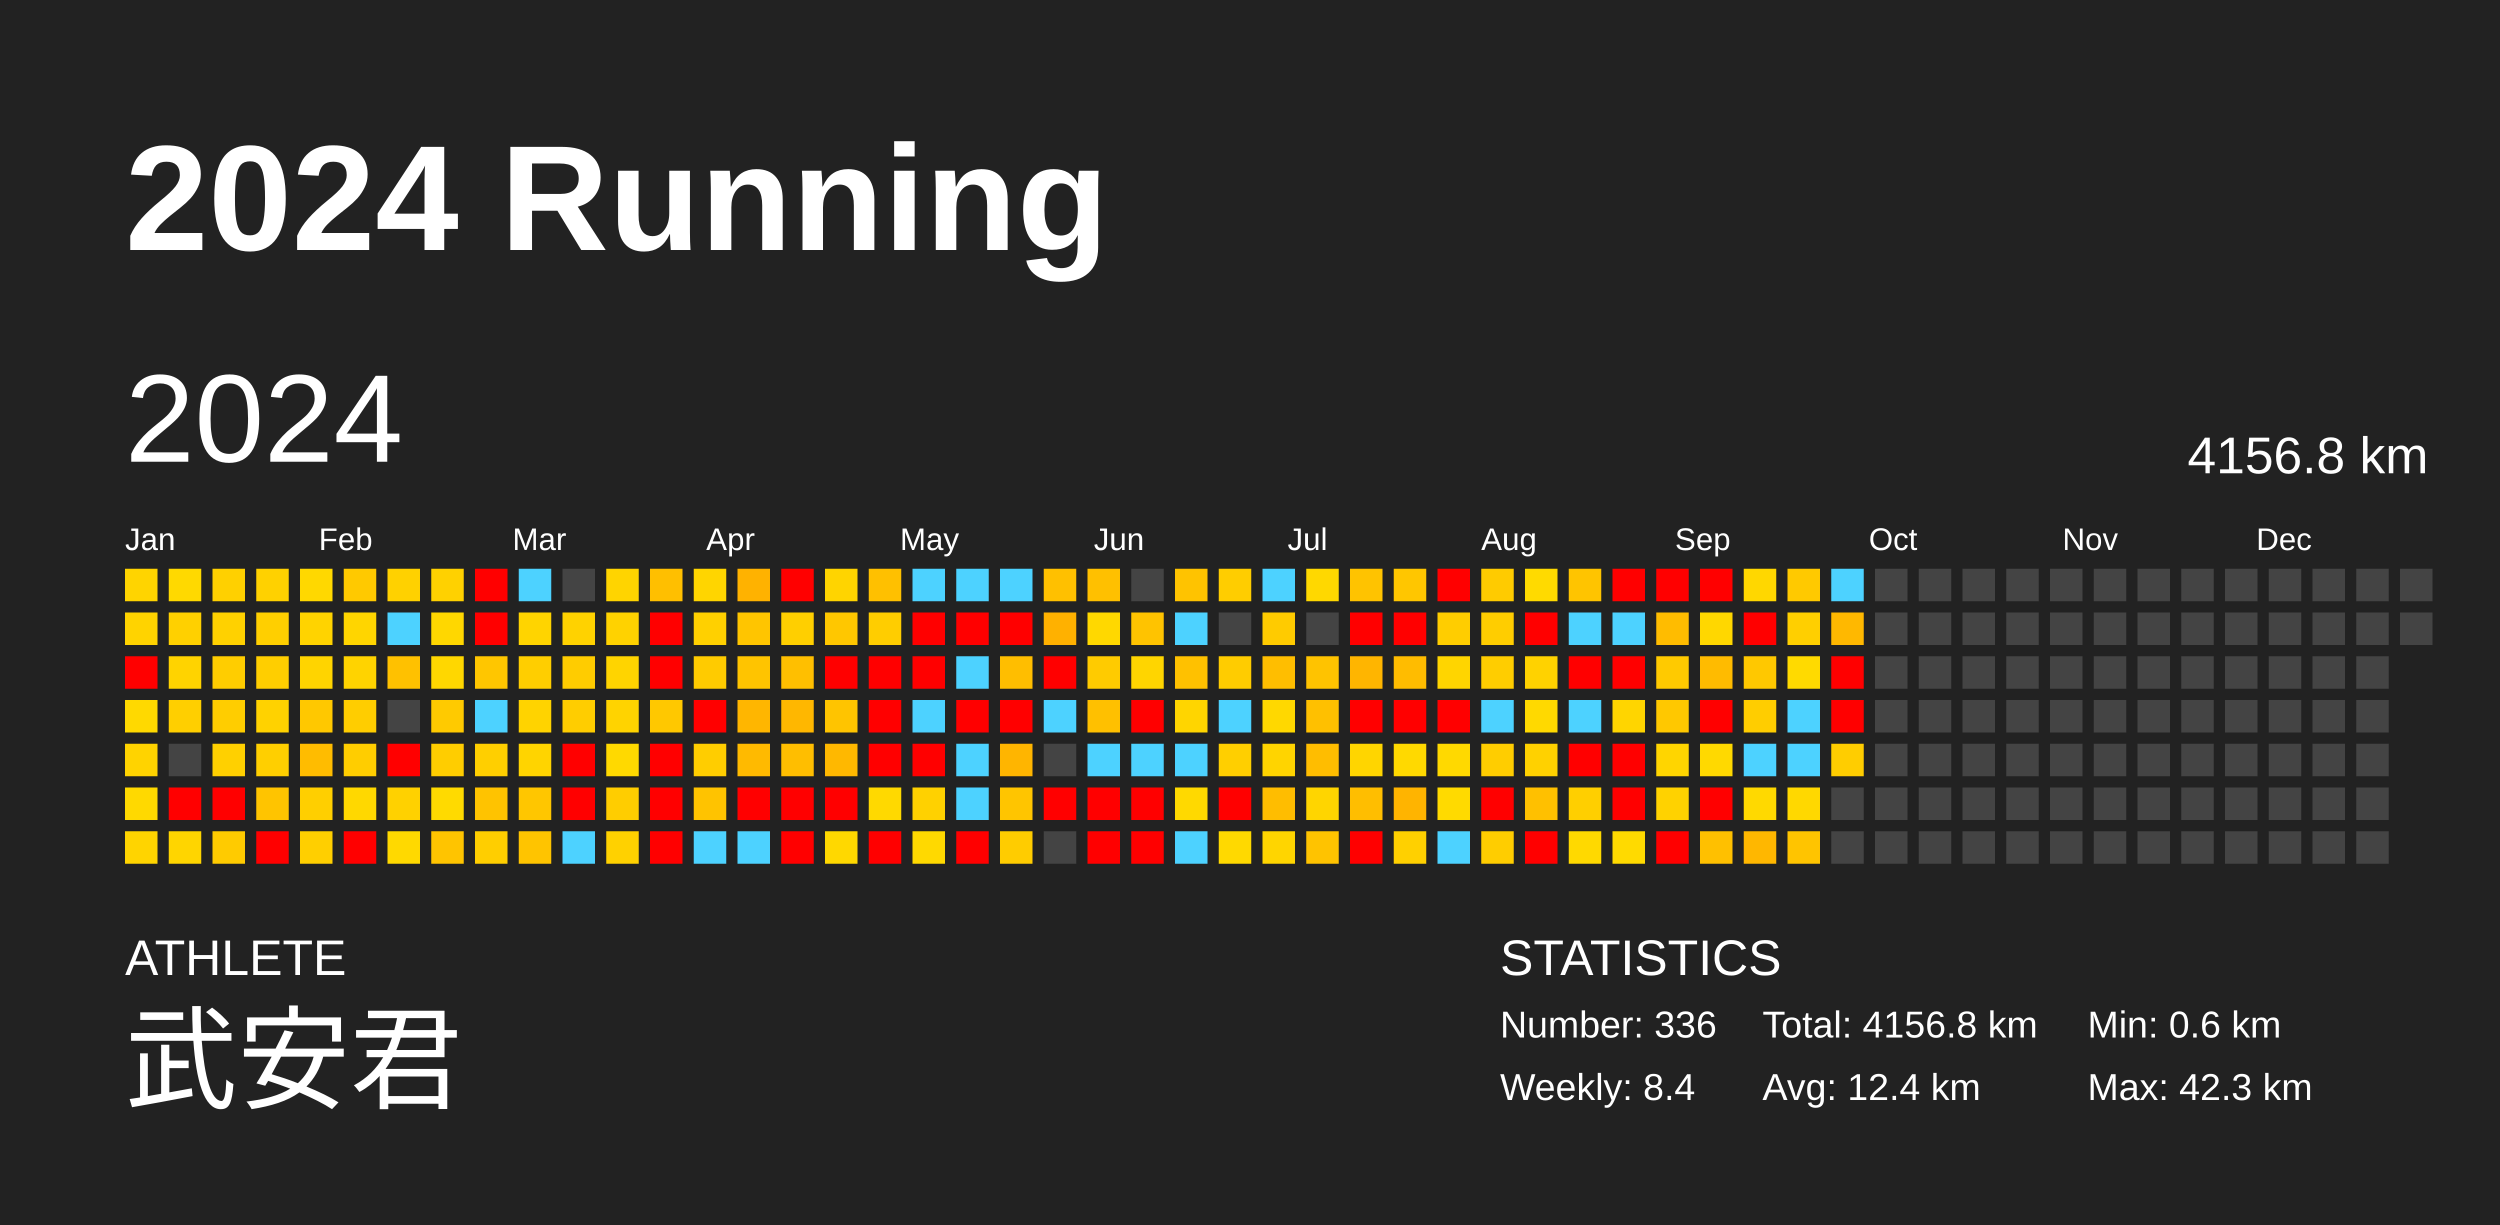
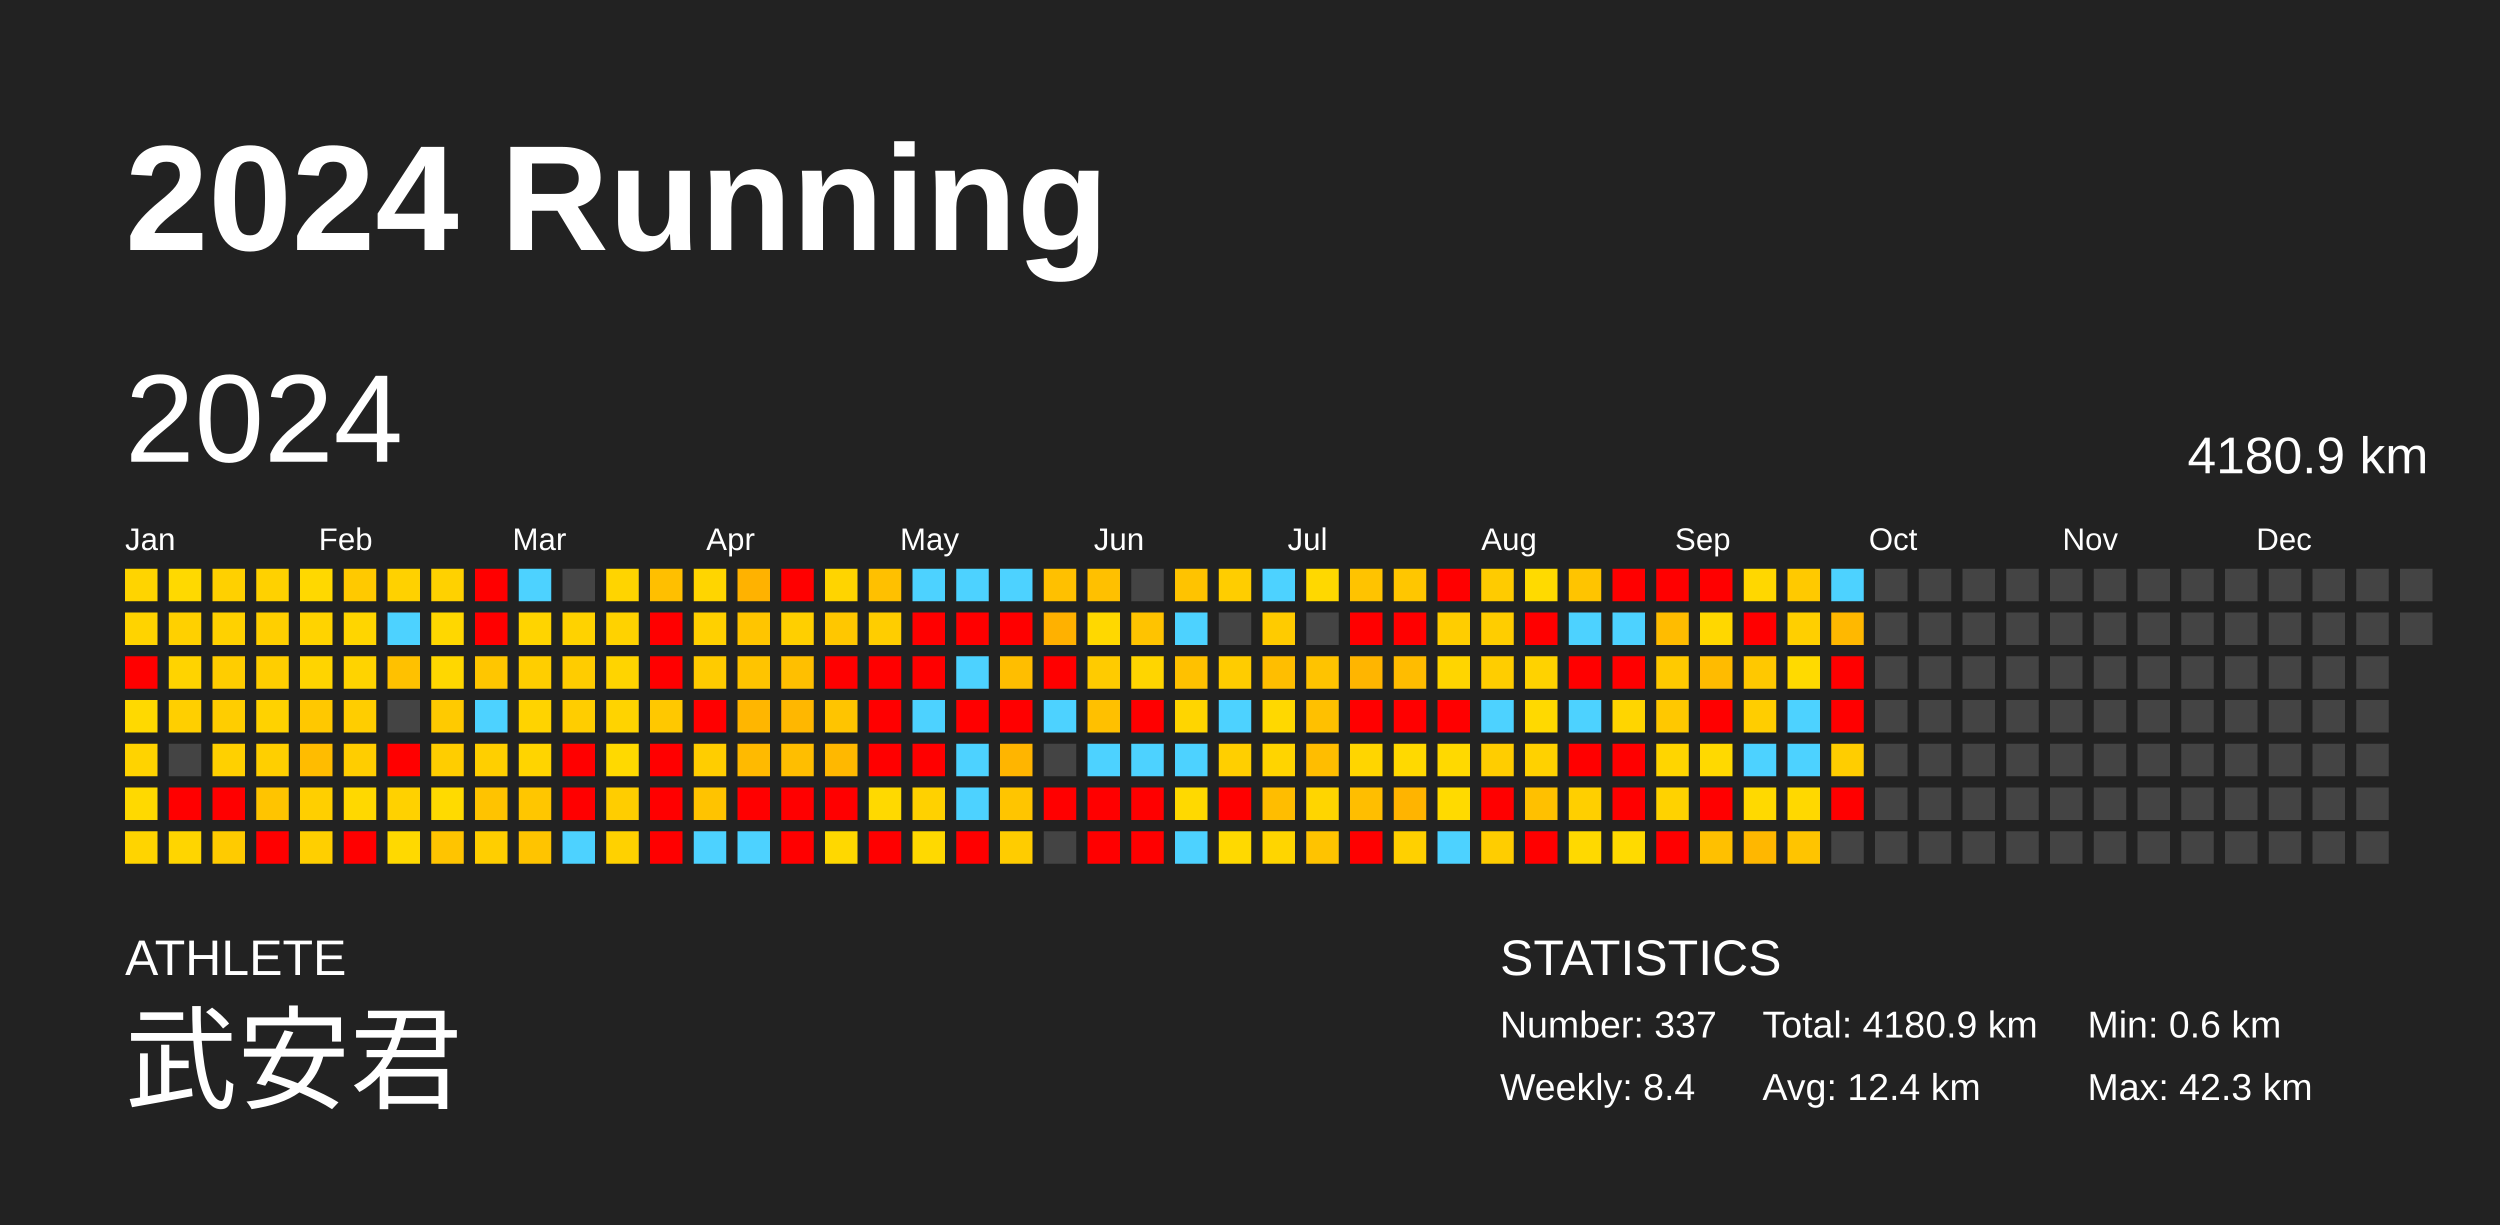
<svg xmlns="http://www.w3.org/2000/svg" baseProfile="full" height="98mm" version="1.1" viewBox="0,0,200,98" width="200mm">
  <defs />
  <rect fill="#222222" height="98" width="200" x="0" y="0" />
  <text fill="#FFFFFF" style="font-size:12px; font-family:Arial; font-weight:bold;" x="10" y="20">2024 Running</text>
  <text fill="#FFFFFF" style="font-size:4px; font-family:Arial" x="10" y="78">ATHLETE</text>
  <text fill="#FFFFFF" style="font-size:9px; font-family:Arial" x="10" y="88">武安君</text>
  <text fill="#FFFFFF" style="font-size:4px; font-family:Arial" x="120" y="78">STATISTICS</text>
-   <text fill="#FFFFFF" style="font-size:3px; font-family:Arial" x="120" y="83">Number: 336</text>
+   <text fill="#FFFFFF" style="font-size:3px; font-family:Arial" x="120" y="83">Number: 337</text>
  <text fill="#FFFFFF" style="font-size:3px; font-family:Arial" x="120" y="88">Weekly: 8.4</text>
-   <text fill="#FFFFFF" style="font-size:3px; font-family:Arial" x="141" y="83">Total: 4156.8 km</text>
+   <text fill="#FFFFFF" style="font-size:3px; font-family:Arial" x="141" y="83">Total: 4180.9 km</text>
  <text fill="#FFFFFF" style="font-size:3px; font-family:Arial" x="141" y="88">Avg: 12.4 km</text>
  <text fill="#FFFFFF" style="font-size:3px; font-family:Arial" x="167" y="83">Min: 0.6 km</text>
  <text fill="#FFFFFF" style="font-size:3px; font-family:Arial" x="167" y="88">Max: 42.3 km</text>
  <text dominant-baseline="hanging" fill="#FFFFFF" style="font-size:10.0px; font-family:Arial;" x="10" y="30">2024</text>
-   <text dominant-baseline="hanging" fill="#FFFFFF" style="font-size:4.125px; font-family:Arial;" x="175" y="35">4156.8 km</text>
+   <text dominant-baseline="hanging" fill="#FFFFFF" style="font-size:4.125px; font-family:Arial;" x="175" y="35">4180.9 km</text>
  <text fill="#FFFFFF" style="font-size:2.5px; font-family:Arial" x="10.0" y="44">Jan</text>
  <text fill="#FFFFFF" style="font-size:2.5px; font-family:Arial" x="25.5" y="44">Feb</text>
  <text fill="#FFFFFF" style="font-size:2.5px; font-family:Arial" x="41.0" y="44">Mar</text>
  <text fill="#FFFFFF" style="font-size:2.5px; font-family:Arial" x="56.5" y="44">Apr</text>
  <text fill="#FFFFFF" style="font-size:2.5px; font-family:Arial" x="72.0" y="44">May</text>
  <text fill="#FFFFFF" style="font-size:2.5px; font-family:Arial" x="87.5" y="44">Jun</text>
  <text fill="#FFFFFF" style="font-size:2.5px; font-family:Arial" x="103.0" y="44">Jul</text>
  <text fill="#FFFFFF" style="font-size:2.5px; font-family:Arial" x="118.5" y="44">Aug</text>
  <text fill="#FFFFFF" style="font-size:2.5px; font-family:Arial" x="134.0" y="44">Sep</text>
  <text fill="#FFFFFF" style="font-size:2.5px; font-family:Arial" x="149.5" y="44">Oct</text>
  <text fill="#FFFFFF" style="font-size:2.5px; font-family:Arial" x="165.0" y="44">Nov</text>
  <text fill="#FFFFFF" style="font-size:2.5px; font-family:Arial" x="180.5" y="44">Dec</text>
  <rect fill="#ffd400" height="2.6" width="2.6" x="10.0" y="45.5" />
  <rect fill="#ffd300" height="2.6" width="2.6" x="10.0" y="49.0" />
  <rect fill="red" height="2.6" width="2.6" x="10.0" y="52.5" />
  <rect fill="#ffd900" height="2.6" width="2.6" x="10.0" y="56.0" />
  <rect fill="#ffd300" height="2.6" width="2.6" x="10.0" y="59.5" />
  <rect fill="#ffd900" height="2.6" width="2.6" x="10.0" y="63.0" />
  <rect fill="#ffd400" height="2.6" width="2.6" x="10.0" y="66.5" />
  <rect fill="#ffd900" height="2.6" width="2.6" x="13.5" y="45.5" />
  <rect fill="#ffd000" height="2.6" width="2.6" x="13.5" y="49.0" />
  <rect fill="#ffd300" height="2.6" width="2.6" x="13.5" y="52.5" />
  <rect fill="#ffcf00" height="2.6" width="2.6" x="13.5" y="56.0" />
  <rect fill="#444444" height="2.6" width="2.6" x="13.5" y="59.5" />
  <rect fill="red" height="2.6" width="2.6" x="13.5" y="63.0" />
  <rect fill="#ffd500" height="2.6" width="2.6" x="13.5" y="66.5" />
  <rect fill="#ffd000" height="2.6" width="2.6" x="17.0" y="45.5" />
  <rect fill="#ffd100" height="2.6" width="2.6" x="17.0" y="49.0" />
  <rect fill="#ffcd00" height="2.6" width="2.6" x="17.0" y="52.5" />
  <rect fill="#ffcd00" height="2.6" width="2.6" x="17.0" y="56.0" />
  <rect fill="#ffd000" height="2.6" width="2.6" x="17.0" y="59.5" />
  <rect fill="red" height="2.6" width="2.6" x="17.0" y="63.0" />
  <rect fill="#ffcb00" height="2.6" width="2.6" x="17.0" y="66.5" />
  <rect fill="#ffd100" height="2.6" width="2.6" x="20.5" y="45.5" />
  <rect fill="#ffcf00" height="2.6" width="2.6" x="20.5" y="49.0" />
  <rect fill="#ffce00" height="2.6" width="2.6" x="20.5" y="52.5" />
  <rect fill="#ffd200" height="2.6" width="2.6" x="20.5" y="56.0" />
  <rect fill="#ffcf00" height="2.6" width="2.6" x="20.5" y="59.5" />
  <rect fill="#ffc400" height="2.6" width="2.6" x="20.5" y="63.0" />
  <rect fill="red" height="2.6" width="2.6" x="20.5" y="66.5" />
  <rect fill="#ffd800" height="2.6" width="2.6" x="24.0" y="45.5" />
  <rect fill="#ffd300" height="2.6" width="2.6" x="24.0" y="49.0" />
  <rect fill="#ffd400" height="2.6" width="2.6" x="24.0" y="52.5" />
  <rect fill="#ffc800" height="2.6" width="2.6" x="24.0" y="56.0" />
  <rect fill="#ffbc00" height="2.6" width="2.6" x="24.0" y="59.5" />
  <rect fill="#ffcf00" height="2.6" width="2.6" x="24.0" y="63.0" />
  <rect fill="#ffcf00" height="2.6" width="2.6" x="24.0" y="66.5" />
  <rect fill="#ffc900" height="2.6" width="2.6" x="27.5" y="45.5" />
  <rect fill="#ffd500" height="2.6" width="2.6" x="27.5" y="49.0" />
  <rect fill="#ffd300" height="2.6" width="2.6" x="27.5" y="52.5" />
  <rect fill="#ffcd00" height="2.6" width="2.6" x="27.5" y="56.0" />
  <rect fill="#ffcd00" height="2.6" width="2.6" x="27.5" y="59.5" />
  <rect fill="#ffd800" height="2.6" width="2.6" x="27.5" y="63.0" />
  <rect fill="red" height="2.6" width="2.6" x="27.5" y="66.5" />
  <rect fill="#ffd100" height="2.6" width="2.6" x="31.0" y="45.5" />
  <rect fill="#4dd2ff" height="2.6" width="2.6" x="31.0" y="49.0" />
  <rect fill="#ffc100" height="2.6" width="2.6" x="31.0" y="52.5" />
  <rect fill="#444444" height="2.6" width="2.6" x="31.0" y="56.0" />
  <rect fill="red" height="2.6" width="2.6" x="31.0" y="59.5" />
  <rect fill="#ffd100" height="2.6" width="2.6" x="31.0" y="63.0" />
  <rect fill="#ffd900" height="2.6" width="2.6" x="31.0" y="66.5" />
  <rect fill="#ffd100" height="2.6" width="2.6" x="34.5" y="45.5" />
  <rect fill="#ffd700" height="2.6" width="2.6" x="34.5" y="49.0" />
  <rect fill="#ffd700" height="2.6" width="2.6" x="34.5" y="52.5" />
  <rect fill="#ffca00" height="2.6" width="2.6" x="34.5" y="56.0" />
  <rect fill="#ffcd00" height="2.6" width="2.6" x="34.5" y="59.5" />
  <rect fill="#ffda00" height="2.6" width="2.6" x="34.5" y="63.0" />
  <rect fill="#ffc400" height="2.6" width="2.6" x="34.5" y="66.5" />
  <rect fill="red" height="2.6" width="2.6" x="38.0" y="45.5" />
  <rect fill="red" height="2.6" width="2.6" x="38.0" y="49.0" />
  <rect fill="#ffc600" height="2.6" width="2.6" x="38.0" y="52.5" />
  <rect fill="#4dd2ff" height="2.6" width="2.6" x="38.0" y="56.0" />
  <rect fill="#ffcf00" height="2.6" width="2.6" x="38.0" y="59.5" />
  <rect fill="#ffc300" height="2.6" width="2.6" x="38.0" y="63.0" />
  <rect fill="#ffce00" height="2.6" width="2.6" x="38.0" y="66.5" />
  <rect fill="#4dd2ff" height="2.6" width="2.6" x="41.5" y="45.5" />
  <rect fill="#ffd400" height="2.6" width="2.6" x="41.5" y="49.0" />
  <rect fill="#ffce00" height="2.6" width="2.6" x="41.5" y="52.5" />
  <rect fill="#ffd300" height="2.6" width="2.6" x="41.5" y="56.0" />
  <rect fill="#ffd400" height="2.6" width="2.6" x="41.5" y="59.5" />
  <rect fill="#ffc600" height="2.6" width="2.6" x="41.5" y="63.0" />
  <rect fill="#ffc400" height="2.6" width="2.6" x="41.5" y="66.5" />
  <rect fill="#444444" height="2.6" width="2.6" x="45.0" y="45.5" />
  <rect fill="#ffd200" height="2.6" width="2.6" x="45.0" y="49.0" />
  <rect fill="#ffcc00" height="2.6" width="2.6" x="45.0" y="52.5" />
  <rect fill="#ffcd00" height="2.6" width="2.6" x="45.0" y="56.0" />
  <rect fill="red" height="2.6" width="2.6" x="45.0" y="59.5" />
  <rect fill="red" height="2.6" width="2.6" x="45.0" y="63.0" />
  <rect fill="#4dd2ff" height="2.6" width="2.6" x="45.0" y="66.5" />
  <rect fill="#ffd400" height="2.6" width="2.6" x="48.5" y="45.5" />
  <rect fill="#ffd200" height="2.6" width="2.6" x="48.5" y="49.0" />
  <rect fill="#ffd400" height="2.6" width="2.6" x="48.5" y="52.5" />
  <rect fill="#ffd300" height="2.6" width="2.6" x="48.5" y="56.0" />
  <rect fill="#ffd900" height="2.6" width="2.6" x="48.5" y="59.5" />
  <rect fill="#ffcd00" height="2.6" width="2.6" x="48.5" y="63.0" />
  <rect fill="#ffd100" height="2.6" width="2.6" x="48.5" y="66.5" />
  <rect fill="#ffbf00" height="2.6" width="2.6" x="52.0" y="45.5" />
  <rect fill="red" height="2.6" width="2.6" x="52.0" y="49.0" />
  <rect fill="red" height="2.6" width="2.6" x="52.0" y="52.5" />
  <rect fill="#ffc800" height="2.6" width="2.6" x="52.0" y="56.0" />
  <rect fill="red" height="2.6" width="2.6" x="52.0" y="59.5" />
  <rect fill="red" height="2.6" width="2.6" x="52.0" y="63.0" />
  <rect fill="red" height="2.6" width="2.6" x="52.0" y="66.5" />
  <rect fill="#ffd500" height="2.6" width="2.6" x="55.5" y="45.5" />
  <rect fill="#ffd000" height="2.6" width="2.6" x="55.5" y="49.0" />
  <rect fill="#ffcb00" height="2.6" width="2.6" x="55.5" y="52.5" />
  <rect fill="red" height="2.6" width="2.6" x="55.5" y="56.0" />
  <rect fill="#ffcd00" height="2.6" width="2.6" x="55.5" y="59.5" />
  <rect fill="#ffc300" height="2.6" width="2.6" x="55.5" y="63.0" />
  <rect fill="#4dd2ff" height="2.6" width="2.6" x="55.5" y="66.5" />
  <rect fill="#ffb200" height="2.6" width="2.6" x="59.0" y="45.5" />
  <rect fill="#ffc500" height="2.6" width="2.6" x="59.0" y="49.0" />
  <rect fill="#ffc400" height="2.6" width="2.6" x="59.0" y="52.5" />
  <rect fill="#ffb600" height="2.6" width="2.6" x="59.0" y="56.0" />
  <rect fill="#ffba00" height="2.6" width="2.6" x="59.0" y="59.5" />
  <rect fill="red" height="2.6" width="2.6" x="59.0" y="63.0" />
  <rect fill="#4dd2ff" height="2.6" width="2.6" x="59.0" y="66.5" />
  <rect fill="red" height="2.6" width="2.6" x="62.5" y="45.5" />
  <rect fill="#ffcf00" height="2.6" width="2.6" x="62.5" y="49.0" />
  <rect fill="#ffbf00" height="2.6" width="2.6" x="62.5" y="52.5" />
  <rect fill="#ffb700" height="2.6" width="2.6" x="62.5" y="56.0" />
  <rect fill="#ffbe00" height="2.6" width="2.6" x="62.5" y="59.5" />
  <rect fill="red" height="2.6" width="2.6" x="62.5" y="63.0" />
  <rect fill="red" height="2.6" width="2.6" x="62.5" y="66.5" />
  <rect fill="#ffd400" height="2.6" width="2.6" x="66.0" y="45.5" />
  <rect fill="#ffc700" height="2.6" width="2.6" x="66.0" y="49.0" />
  <rect fill="red" height="2.6" width="2.6" x="66.0" y="52.5" />
  <rect fill="#ffc400" height="2.6" width="2.6" x="66.0" y="56.0" />
  <rect fill="#ffb800" height="2.6" width="2.6" x="66.0" y="59.5" />
  <rect fill="red" height="2.6" width="2.6" x="66.0" y="63.0" />
  <rect fill="#ffd800" height="2.6" width="2.6" x="66.0" y="66.5" />
  <rect fill="#ffc000" height="2.6" width="2.6" x="69.5" y="45.5" />
  <rect fill="#ffcd00" height="2.6" width="2.6" x="69.5" y="49.0" />
  <rect fill="red" height="2.6" width="2.6" x="69.5" y="52.5" />
  <rect fill="red" height="2.6" width="2.6" x="69.5" y="56.0" />
  <rect fill="red" height="2.6" width="2.6" x="69.5" y="59.5" />
  <rect fill="#ffd900" height="2.6" width="2.6" x="69.5" y="63.0" />
  <rect fill="red" height="2.6" width="2.6" x="69.5" y="66.5" />
  <rect fill="#4dd2ff" height="2.6" width="2.6" x="73.0" y="45.5" />
  <rect fill="red" height="2.6" width="2.6" x="73.0" y="49.0" />
  <rect fill="red" height="2.6" width="2.6" x="73.0" y="52.5" />
  <rect fill="#4dd2ff" height="2.6" width="2.6" x="73.0" y="56.0" />
  <rect fill="red" height="2.6" width="2.6" x="73.0" y="59.5" />
  <rect fill="#ffd100" height="2.6" width="2.6" x="73.0" y="63.0" />
  <rect fill="#ffd900" height="2.6" width="2.6" x="73.0" y="66.5" />
  <rect fill="#4dd2ff" height="2.6" width="2.6" x="76.5" y="45.5" />
  <rect fill="red" height="2.6" width="2.6" x="76.5" y="49.0" />
  <rect fill="#4dd2ff" height="2.6" width="2.6" x="76.5" y="52.5" />
  <rect fill="red" height="2.6" width="2.6" x="76.5" y="56.0" />
  <rect fill="#4dd2ff" height="2.6" width="2.6" x="76.5" y="59.5" />
  <rect fill="#4dd2ff" height="2.6" width="2.6" x="76.5" y="63.0" />
  <rect fill="red" height="2.6" width="2.6" x="76.5" y="66.5" />
  <rect fill="#4dd2ff" height="2.6" width="2.6" x="80.0" y="45.5" />
  <rect fill="red" height="2.6" width="2.6" x="80.0" y="49.0" />
  <rect fill="#ffbe00" height="2.6" width="2.6" x="80.0" y="52.5" />
  <rect fill="red" height="2.6" width="2.6" x="80.0" y="56.0" />
  <rect fill="#ffb500" height="2.6" width="2.6" x="80.0" y="59.5" />
  <rect fill="#ffc500" height="2.6" width="2.6" x="80.0" y="63.0" />
  <rect fill="#ffcc00" height="2.6" width="2.6" x="80.0" y="66.5" />
  <rect fill="#ffc000" height="2.6" width="2.6" x="83.5" y="45.5" />
  <rect fill="#ffb100" height="2.6" width="2.6" x="83.5" y="49.0" />
  <rect fill="red" height="2.6" width="2.6" x="83.5" y="52.5" />
  <rect fill="#4dd2ff" height="2.6" width="2.6" x="83.5" y="56.0" />
  <rect fill="#444444" height="2.6" width="2.6" x="83.5" y="59.5" />
  <rect fill="red" height="2.6" width="2.6" x="83.5" y="63.0" />
  <rect fill="#444444" height="2.6" width="2.6" x="83.5" y="66.5" />
  <rect fill="#ffc000" height="2.6" width="2.6" x="87.0" y="45.5" />
  <rect fill="#ffd800" height="2.6" width="2.6" x="87.0" y="49.0" />
  <rect fill="#ffcb00" height="2.6" width="2.6" x="87.0" y="52.5" />
  <rect fill="#ffc000" height="2.6" width="2.6" x="87.0" y="56.0" />
  <rect fill="#4dd2ff" height="2.6" width="2.6" x="87.0" y="59.5" />
  <rect fill="red" height="2.6" width="2.6" x="87.0" y="63.0" />
  <rect fill="red" height="2.6" width="2.6" x="87.0" y="66.5" />
  <rect fill="#444444" height="2.6" width="2.6" x="90.5" y="45.5" />
  <rect fill="#ffc300" height="2.6" width="2.6" x="90.5" y="49.0" />
  <rect fill="#ffd500" height="2.6" width="2.6" x="90.5" y="52.5" />
  <rect fill="red" height="2.6" width="2.6" x="90.5" y="56.0" />
  <rect fill="#4dd2ff" height="2.6" width="2.6" x="90.5" y="59.5" />
  <rect fill="red" height="2.6" width="2.6" x="90.5" y="63.0" />
  <rect fill="red" height="2.6" width="2.6" x="90.5" y="66.5" />
  <rect fill="#ffc300" height="2.6" width="2.6" x="94.0" y="45.5" />
  <rect fill="#4dd2ff" height="2.6" width="2.6" x="94.0" y="49.0" />
  <rect fill="#ffc100" height="2.6" width="2.6" x="94.0" y="52.5" />
  <rect fill="#ffd500" height="2.6" width="2.6" x="94.0" y="56.0" />
  <rect fill="#4dd2ff" height="2.6" width="2.6" x="94.0" y="59.5" />
  <rect fill="#ffd900" height="2.6" width="2.6" x="94.0" y="63.0" />
  <rect fill="#4dd2ff" height="2.6" width="2.6" x="94.0" y="66.5" />
  <rect fill="#ffcd00" height="2.6" width="2.6" x="97.5" y="45.5" />
  <rect fill="#444444" height="2.6" width="2.6" x="97.5" y="49.0" />
  <rect fill="#ffcc00" height="2.6" width="2.6" x="97.5" y="52.5" />
  <rect fill="#4dd2ff" height="2.6" width="2.6" x="97.5" y="56.0" />
  <rect fill="#ffcf00" height="2.6" width="2.6" x="97.5" y="59.5" />
  <rect fill="red" height="2.6" width="2.6" x="97.5" y="63.0" />
  <rect fill="#ffd900" height="2.6" width="2.6" x="97.5" y="66.5" />
  <rect fill="#4dd2ff" height="2.6" width="2.6" x="101.0" y="45.5" />
  <rect fill="#ffcb00" height="2.6" width="2.6" x="101.0" y="49.0" />
  <rect fill="#ffbe00" height="2.6" width="2.6" x="101.0" y="52.5" />
  <rect fill="#ffd800" height="2.6" width="2.6" x="101.0" y="56.0" />
  <rect fill="#ffd400" height="2.6" width="2.6" x="101.0" y="59.5" />
  <rect fill="#ffbd00" height="2.6" width="2.6" x="101.0" y="63.0" />
  <rect fill="#ffd500" height="2.6" width="2.6" x="101.0" y="66.5" />
  <rect fill="#ffd800" height="2.6" width="2.6" x="104.5" y="45.5" />
  <rect fill="#444444" height="2.6" width="2.6" x="104.5" y="49.0" />
  <rect fill="#ffc300" height="2.6" width="2.6" x="104.5" y="52.5" />
  <rect fill="#ffc000" height="2.6" width="2.6" x="104.5" y="56.0" />
  <rect fill="#ffbd00" height="2.6" width="2.6" x="104.5" y="59.5" />
  <rect fill="#ffd500" height="2.6" width="2.6" x="104.5" y="63.0" />
  <rect fill="#ffc300" height="2.6" width="2.6" x="104.5" y="66.5" />
  <rect fill="#ffc300" height="2.6" width="2.6" x="108.0" y="45.5" />
  <rect fill="red" height="2.6" width="2.6" x="108.0" y="49.0" />
  <rect fill="#ffb500" height="2.6" width="2.6" x="108.0" y="52.5" />
  <rect fill="red" height="2.6" width="2.6" x="108.0" y="56.0" />
  <rect fill="#ffd500" height="2.6" width="2.6" x="108.0" y="59.5" />
  <rect fill="#ffbe00" height="2.6" width="2.6" x="108.0" y="63.0" />
  <rect fill="red" height="2.6" width="2.6" x="108.0" y="66.5" />
  <rect fill="#ffc600" height="2.6" width="2.6" x="111.5" y="45.5" />
  <rect fill="red" height="2.6" width="2.6" x="111.5" y="49.0" />
  <rect fill="#ffbc00" height="2.6" width="2.6" x="111.5" y="52.5" />
  <rect fill="red" height="2.6" width="2.6" x="111.5" y="56.0" />
  <rect fill="#ffd900" height="2.6" width="2.6" x="111.5" y="59.5" />
  <rect fill="#ffb400" height="2.6" width="2.6" x="111.5" y="63.0" />
  <rect fill="#ffd000" height="2.6" width="2.6" x="111.5" y="66.5" />
  <rect fill="red" height="2.6" width="2.6" x="115.0" y="45.5" />
  <rect fill="#ffcd00" height="2.6" width="2.6" x="115.0" y="49.0" />
  <rect fill="#ffd500" height="2.6" width="2.6" x="115.0" y="52.5" />
  <rect fill="red" height="2.6" width="2.6" x="115.0" y="56.0" />
  <rect fill="#ffd900" height="2.6" width="2.6" x="115.0" y="59.5" />
  <rect fill="#ffda00" height="2.6" width="2.6" x="115.0" y="63.0" />
  <rect fill="#4dd2ff" height="2.6" width="2.6" x="115.0" y="66.5" />
  <rect fill="#ffcb00" height="2.6" width="2.6" x="118.5" y="45.5" />
  <rect fill="#ffcd00" height="2.6" width="2.6" x="118.5" y="49.0" />
  <rect fill="#ffcd00" height="2.6" width="2.6" x="118.5" y="52.5" />
  <rect fill="#4dd2ff" height="2.6" width="2.6" x="118.5" y="56.0" />
  <rect fill="#ffcd00" height="2.6" width="2.6" x="118.5" y="59.5" />
  <rect fill="red" height="2.6" width="2.6" x="118.5" y="63.0" />
  <rect fill="#ffcd00" height="2.6" width="2.6" x="118.5" y="66.5" />
  <rect fill="#ffda00" height="2.6" width="2.6" x="122.0" y="45.5" />
  <rect fill="red" height="2.6" width="2.6" x="122.0" y="49.0" />
  <rect fill="#ffd200" height="2.6" width="2.6" x="122.0" y="52.5" />
  <rect fill="#ffd900" height="2.6" width="2.6" x="122.0" y="56.0" />
  <rect fill="#ffd100" height="2.6" width="2.6" x="122.0" y="59.5" />
  <rect fill="#ffc000" height="2.6" width="2.6" x="122.0" y="63.0" />
  <rect fill="red" height="2.6" width="2.6" x="122.0" y="66.5" />
  <rect fill="#ffc400" height="2.6" width="2.6" x="125.5" y="45.5" />
  <rect fill="#4dd2ff" height="2.6" width="2.6" x="125.5" y="49.0" />
  <rect fill="red" height="2.6" width="2.6" x="125.5" y="52.5" />
  <rect fill="#4dd2ff" height="2.6" width="2.6" x="125.5" y="56.0" />
  <rect fill="red" height="2.6" width="2.6" x="125.5" y="59.5" />
  <rect fill="#ffcf00" height="2.6" width="2.6" x="125.5" y="63.0" />
  <rect fill="#ffd900" height="2.6" width="2.6" x="125.5" y="66.5" />
  <rect fill="red" height="2.6" width="2.6" x="129.0" y="45.5" />
  <rect fill="#4dd2ff" height="2.6" width="2.6" x="129.0" y="49.0" />
  <rect fill="red" height="2.6" width="2.6" x="129.0" y="52.5" />
  <rect fill="#ffd500" height="2.6" width="2.6" x="129.0" y="56.0" />
  <rect fill="red" height="2.6" width="2.6" x="129.0" y="59.5" />
  <rect fill="red" height="2.6" width="2.6" x="129.0" y="63.0" />
  <rect fill="#ffda00" height="2.6" width="2.6" x="129.0" y="66.5" />
  <rect fill="red" height="2.6" width="2.6" x="132.5" y="45.5" />
  <rect fill="#ffbc00" height="2.6" width="2.6" x="132.5" y="49.0" />
  <rect fill="#ffca00" height="2.6" width="2.6" x="132.5" y="52.5" />
  <rect fill="#ffc800" height="2.6" width="2.6" x="132.5" y="56.0" />
  <rect fill="#ffd500" height="2.6" width="2.6" x="132.5" y="59.5" />
  <rect fill="#ffd200" height="2.6" width="2.6" x="132.5" y="63.0" />
  <rect fill="red" height="2.6" width="2.6" x="132.5" y="66.5" />
  <rect fill="red" height="2.6" width="2.6" x="136.0" y="45.5" />
  <rect fill="#ffd700" height="2.6" width="2.6" x="136.0" y="49.0" />
  <rect fill="#ffbb00" height="2.6" width="2.6" x="136.0" y="52.5" />
  <rect fill="red" height="2.6" width="2.6" x="136.0" y="56.0" />
  <rect fill="#ffd900" height="2.6" width="2.6" x="136.0" y="59.5" />
  <rect fill="red" height="2.6" width="2.6" x="136.0" y="63.0" />
  <rect fill="#ffc000" height="2.6" width="2.6" x="136.0" y="66.5" />
  <rect fill="#ffd700" height="2.6" width="2.6" x="139.5" y="45.5" />
  <rect fill="red" height="2.6" width="2.6" x="139.5" y="49.0" />
  <rect fill="#ffc800" height="2.6" width="2.6" x="139.5" y="52.5" />
  <rect fill="#ffcd00" height="2.6" width="2.6" x="139.5" y="56.0" />
  <rect fill="#4dd2ff" height="2.6" width="2.6" x="139.5" y="59.5" />
  <rect fill="#ffd900" height="2.6" width="2.6" x="139.5" y="63.0" />
  <rect fill="#ffb700" height="2.6" width="2.6" x="139.5" y="66.5" />
  <rect fill="#ffc900" height="2.6" width="2.6" x="143.0" y="45.5" />
  <rect fill="#ffcf00" height="2.6" width="2.6" x="143.0" y="49.0" />
  <rect fill="#ffda00" height="2.6" width="2.6" x="143.0" y="52.5" />
  <rect fill="#4dd2ff" height="2.6" width="2.6" x="143.0" y="56.0" />
  <rect fill="#4dd2ff" height="2.6" width="2.6" x="143.0" y="59.5" />
  <rect fill="#ffd800" height="2.6" width="2.6" x="143.0" y="63.0" />
  <rect fill="#ffc400" height="2.6" width="2.6" x="143.0" y="66.5" />
  <rect fill="#4dd2ff" height="2.6" width="2.6" x="146.5" y="45.5" />
  <rect fill="#ffb800" height="2.6" width="2.6" x="146.5" y="49.0" />
  <rect fill="red" height="2.6" width="2.6" x="146.5" y="52.5" />
  <rect fill="red" height="2.6" width="2.6" x="146.5" y="56.0" />
  <rect fill="#ffcd00" height="2.6" width="2.6" x="146.5" y="59.5" />
-   <rect fill="#444444" height="2.6" width="2.6" x="146.5" y="63.0" />
+   <rect fill="red" height="2.6" width="2.6" x="146.5" y="63.0" />
  <rect fill="#444444" height="2.6" width="2.6" x="146.5" y="66.5" />
  <rect fill="#444444" height="2.6" width="2.6" x="150.0" y="45.5" />
  <rect fill="#444444" height="2.6" width="2.6" x="150.0" y="49.0" />
  <rect fill="#444444" height="2.6" width="2.6" x="150.0" y="52.5" />
  <rect fill="#444444" height="2.6" width="2.6" x="150.0" y="56.0" />
  <rect fill="#444444" height="2.6" width="2.6" x="150.0" y="59.5" />
  <rect fill="#444444" height="2.6" width="2.6" x="150.0" y="63.0" />
  <rect fill="#444444" height="2.6" width="2.6" x="150.0" y="66.5" />
  <rect fill="#444444" height="2.6" width="2.6" x="153.5" y="45.5" />
  <rect fill="#444444" height="2.6" width="2.6" x="153.5" y="49.0" />
  <rect fill="#444444" height="2.6" width="2.6" x="153.5" y="52.5" />
  <rect fill="#444444" height="2.6" width="2.6" x="153.5" y="56.0" />
  <rect fill="#444444" height="2.6" width="2.6" x="153.5" y="59.5" />
  <rect fill="#444444" height="2.6" width="2.6" x="153.5" y="63.0" />
  <rect fill="#444444" height="2.6" width="2.6" x="153.5" y="66.5" />
  <rect fill="#444444" height="2.6" width="2.6" x="157.0" y="45.5" />
  <rect fill="#444444" height="2.6" width="2.6" x="157.0" y="49.0" />
  <rect fill="#444444" height="2.6" width="2.6" x="157.0" y="52.5" />
  <rect fill="#444444" height="2.6" width="2.6" x="157.0" y="56.0" />
  <rect fill="#444444" height="2.6" width="2.6" x="157.0" y="59.5" />
  <rect fill="#444444" height="2.6" width="2.6" x="157.0" y="63.0" />
  <rect fill="#444444" height="2.6" width="2.6" x="157.0" y="66.5" />
  <rect fill="#444444" height="2.6" width="2.6" x="160.5" y="45.5" />
  <rect fill="#444444" height="2.6" width="2.6" x="160.5" y="49.0" />
  <rect fill="#444444" height="2.6" width="2.6" x="160.5" y="52.5" />
  <rect fill="#444444" height="2.6" width="2.6" x="160.5" y="56.0" />
  <rect fill="#444444" height="2.6" width="2.6" x="160.5" y="59.5" />
  <rect fill="#444444" height="2.6" width="2.6" x="160.5" y="63.0" />
  <rect fill="#444444" height="2.6" width="2.6" x="160.5" y="66.5" />
  <rect fill="#444444" height="2.6" width="2.6" x="164.0" y="45.5" />
  <rect fill="#444444" height="2.6" width="2.6" x="164.0" y="49.0" />
  <rect fill="#444444" height="2.6" width="2.6" x="164.0" y="52.5" />
  <rect fill="#444444" height="2.6" width="2.6" x="164.0" y="56.0" />
  <rect fill="#444444" height="2.6" width="2.6" x="164.0" y="59.5" />
  <rect fill="#444444" height="2.6" width="2.6" x="164.0" y="63.0" />
  <rect fill="#444444" height="2.6" width="2.6" x="164.0" y="66.5" />
  <rect fill="#444444" height="2.6" width="2.6" x="167.5" y="45.5" />
  <rect fill="#444444" height="2.6" width="2.6" x="167.5" y="49.0" />
  <rect fill="#444444" height="2.6" width="2.6" x="167.5" y="52.5" />
  <rect fill="#444444" height="2.6" width="2.6" x="167.5" y="56.0" />
  <rect fill="#444444" height="2.6" width="2.6" x="167.5" y="59.5" />
  <rect fill="#444444" height="2.6" width="2.6" x="167.5" y="63.0" />
  <rect fill="#444444" height="2.6" width="2.6" x="167.5" y="66.5" />
  <rect fill="#444444" height="2.6" width="2.6" x="171.0" y="45.5" />
  <rect fill="#444444" height="2.6" width="2.6" x="171.0" y="49.0" />
  <rect fill="#444444" height="2.6" width="2.6" x="171.0" y="52.5" />
  <rect fill="#444444" height="2.6" width="2.6" x="171.0" y="56.0" />
  <rect fill="#444444" height="2.6" width="2.6" x="171.0" y="59.5" />
  <rect fill="#444444" height="2.6" width="2.6" x="171.0" y="63.0" />
  <rect fill="#444444" height="2.6" width="2.6" x="171.0" y="66.5" />
  <rect fill="#444444" height="2.6" width="2.6" x="174.5" y="45.5" />
  <rect fill="#444444" height="2.6" width="2.6" x="174.5" y="49.0" />
  <rect fill="#444444" height="2.6" width="2.6" x="174.5" y="52.5" />
  <rect fill="#444444" height="2.6" width="2.6" x="174.5" y="56.0" />
  <rect fill="#444444" height="2.6" width="2.6" x="174.5" y="59.5" />
  <rect fill="#444444" height="2.6" width="2.6" x="174.5" y="63.0" />
  <rect fill="#444444" height="2.6" width="2.6" x="174.5" y="66.5" />
  <rect fill="#444444" height="2.6" width="2.6" x="178.0" y="45.5" />
  <rect fill="#444444" height="2.6" width="2.6" x="178.0" y="49.0" />
  <rect fill="#444444" height="2.6" width="2.6" x="178.0" y="52.5" />
  <rect fill="#444444" height="2.6" width="2.6" x="178.0" y="56.0" />
  <rect fill="#444444" height="2.6" width="2.6" x="178.0" y="59.5" />
  <rect fill="#444444" height="2.6" width="2.6" x="178.0" y="63.0" />
  <rect fill="#444444" height="2.6" width="2.6" x="178.0" y="66.5" />
  <rect fill="#444444" height="2.6" width="2.6" x="181.5" y="45.5" />
  <rect fill="#444444" height="2.6" width="2.6" x="181.5" y="49.0" />
  <rect fill="#444444" height="2.6" width="2.6" x="181.5" y="52.5" />
  <rect fill="#444444" height="2.6" width="2.6" x="181.5" y="56.0" />
  <rect fill="#444444" height="2.6" width="2.6" x="181.5" y="59.5" />
  <rect fill="#444444" height="2.6" width="2.6" x="181.5" y="63.0" />
  <rect fill="#444444" height="2.6" width="2.6" x="181.5" y="66.5" />
  <rect fill="#444444" height="2.6" width="2.6" x="185.0" y="45.5" />
  <rect fill="#444444" height="2.6" width="2.6" x="185.0" y="49.0" />
  <rect fill="#444444" height="2.6" width="2.6" x="185.0" y="52.5" />
  <rect fill="#444444" height="2.6" width="2.6" x="185.0" y="56.0" />
  <rect fill="#444444" height="2.6" width="2.6" x="185.0" y="59.5" />
  <rect fill="#444444" height="2.6" width="2.6" x="185.0" y="63.0" />
  <rect fill="#444444" height="2.6" width="2.6" x="185.0" y="66.5" />
  <rect fill="#444444" height="2.6" width="2.6" x="188.5" y="45.5" />
  <rect fill="#444444" height="2.6" width="2.6" x="188.5" y="49.0" />
  <rect fill="#444444" height="2.6" width="2.6" x="188.5" y="52.5" />
  <rect fill="#444444" height="2.6" width="2.6" x="188.5" y="56.0" />
  <rect fill="#444444" height="2.6" width="2.6" x="188.5" y="59.5" />
  <rect fill="#444444" height="2.6" width="2.6" x="188.5" y="63.0" />
  <rect fill="#444444" height="2.6" width="2.6" x="188.5" y="66.5" />
  <rect fill="#444444" height="2.6" width="2.6" x="192.0" y="45.5" />
  <rect fill="#444444" height="2.6" width="2.6" x="192.0" y="49.0" />
</svg>
